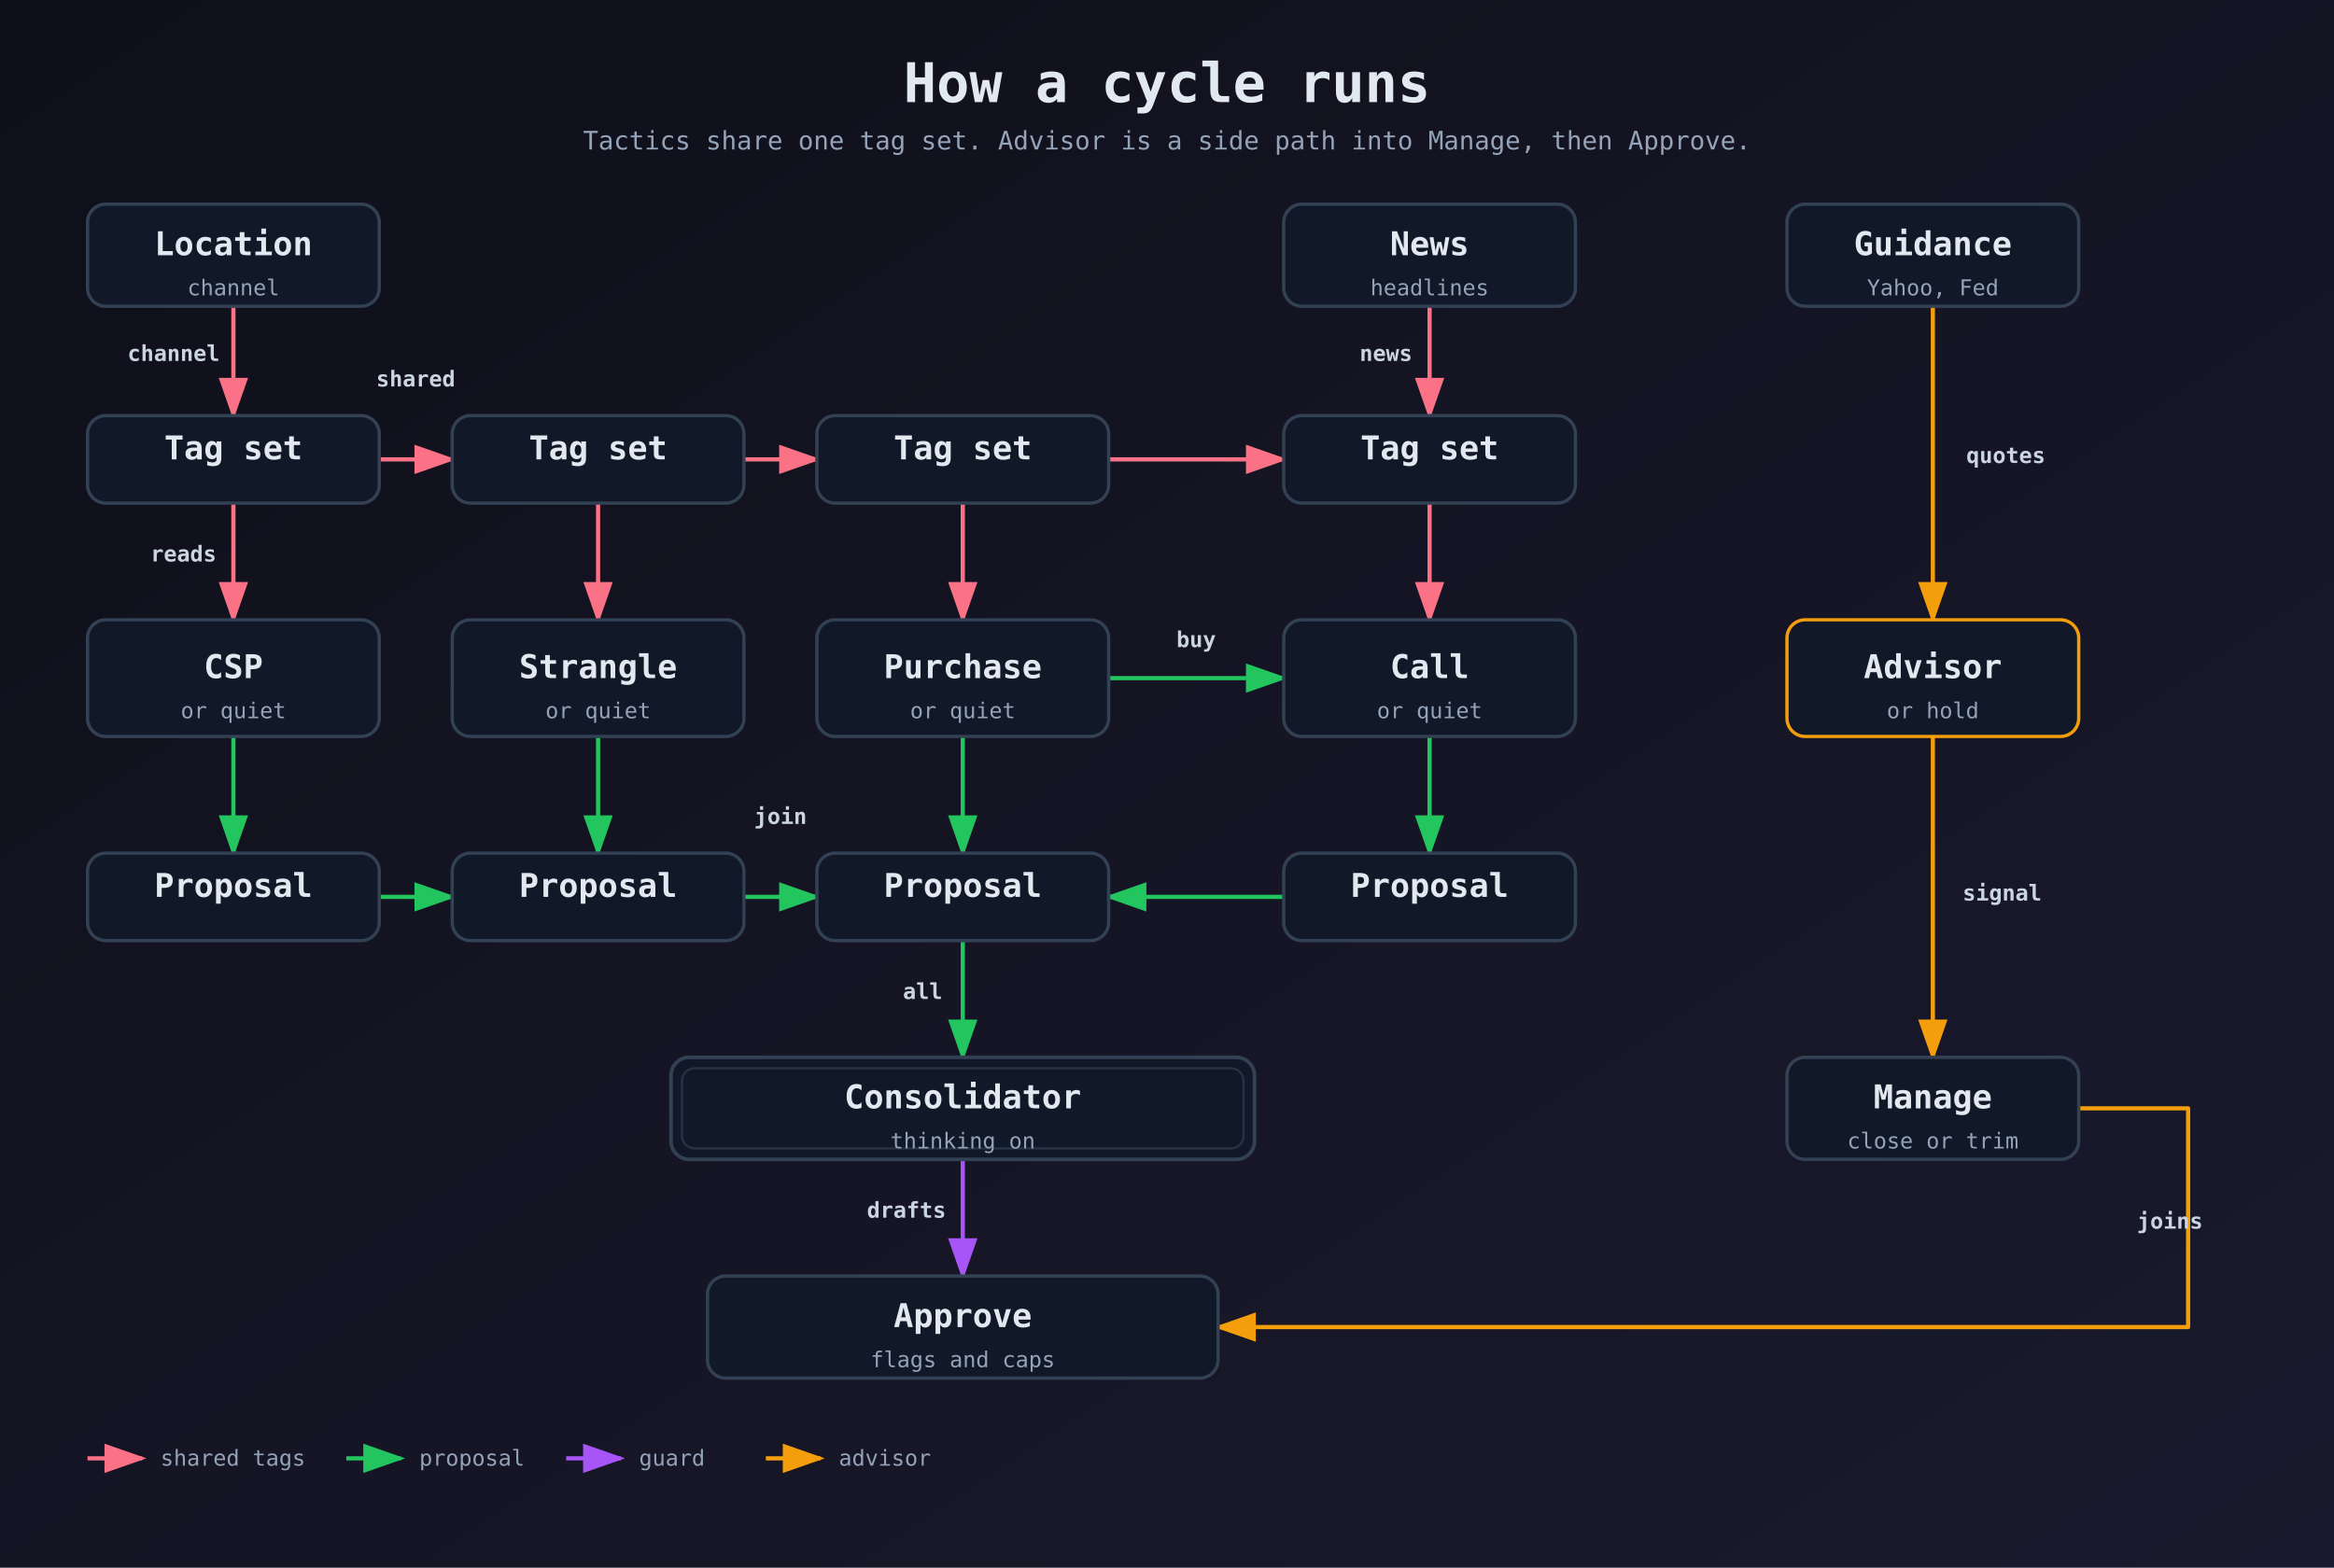
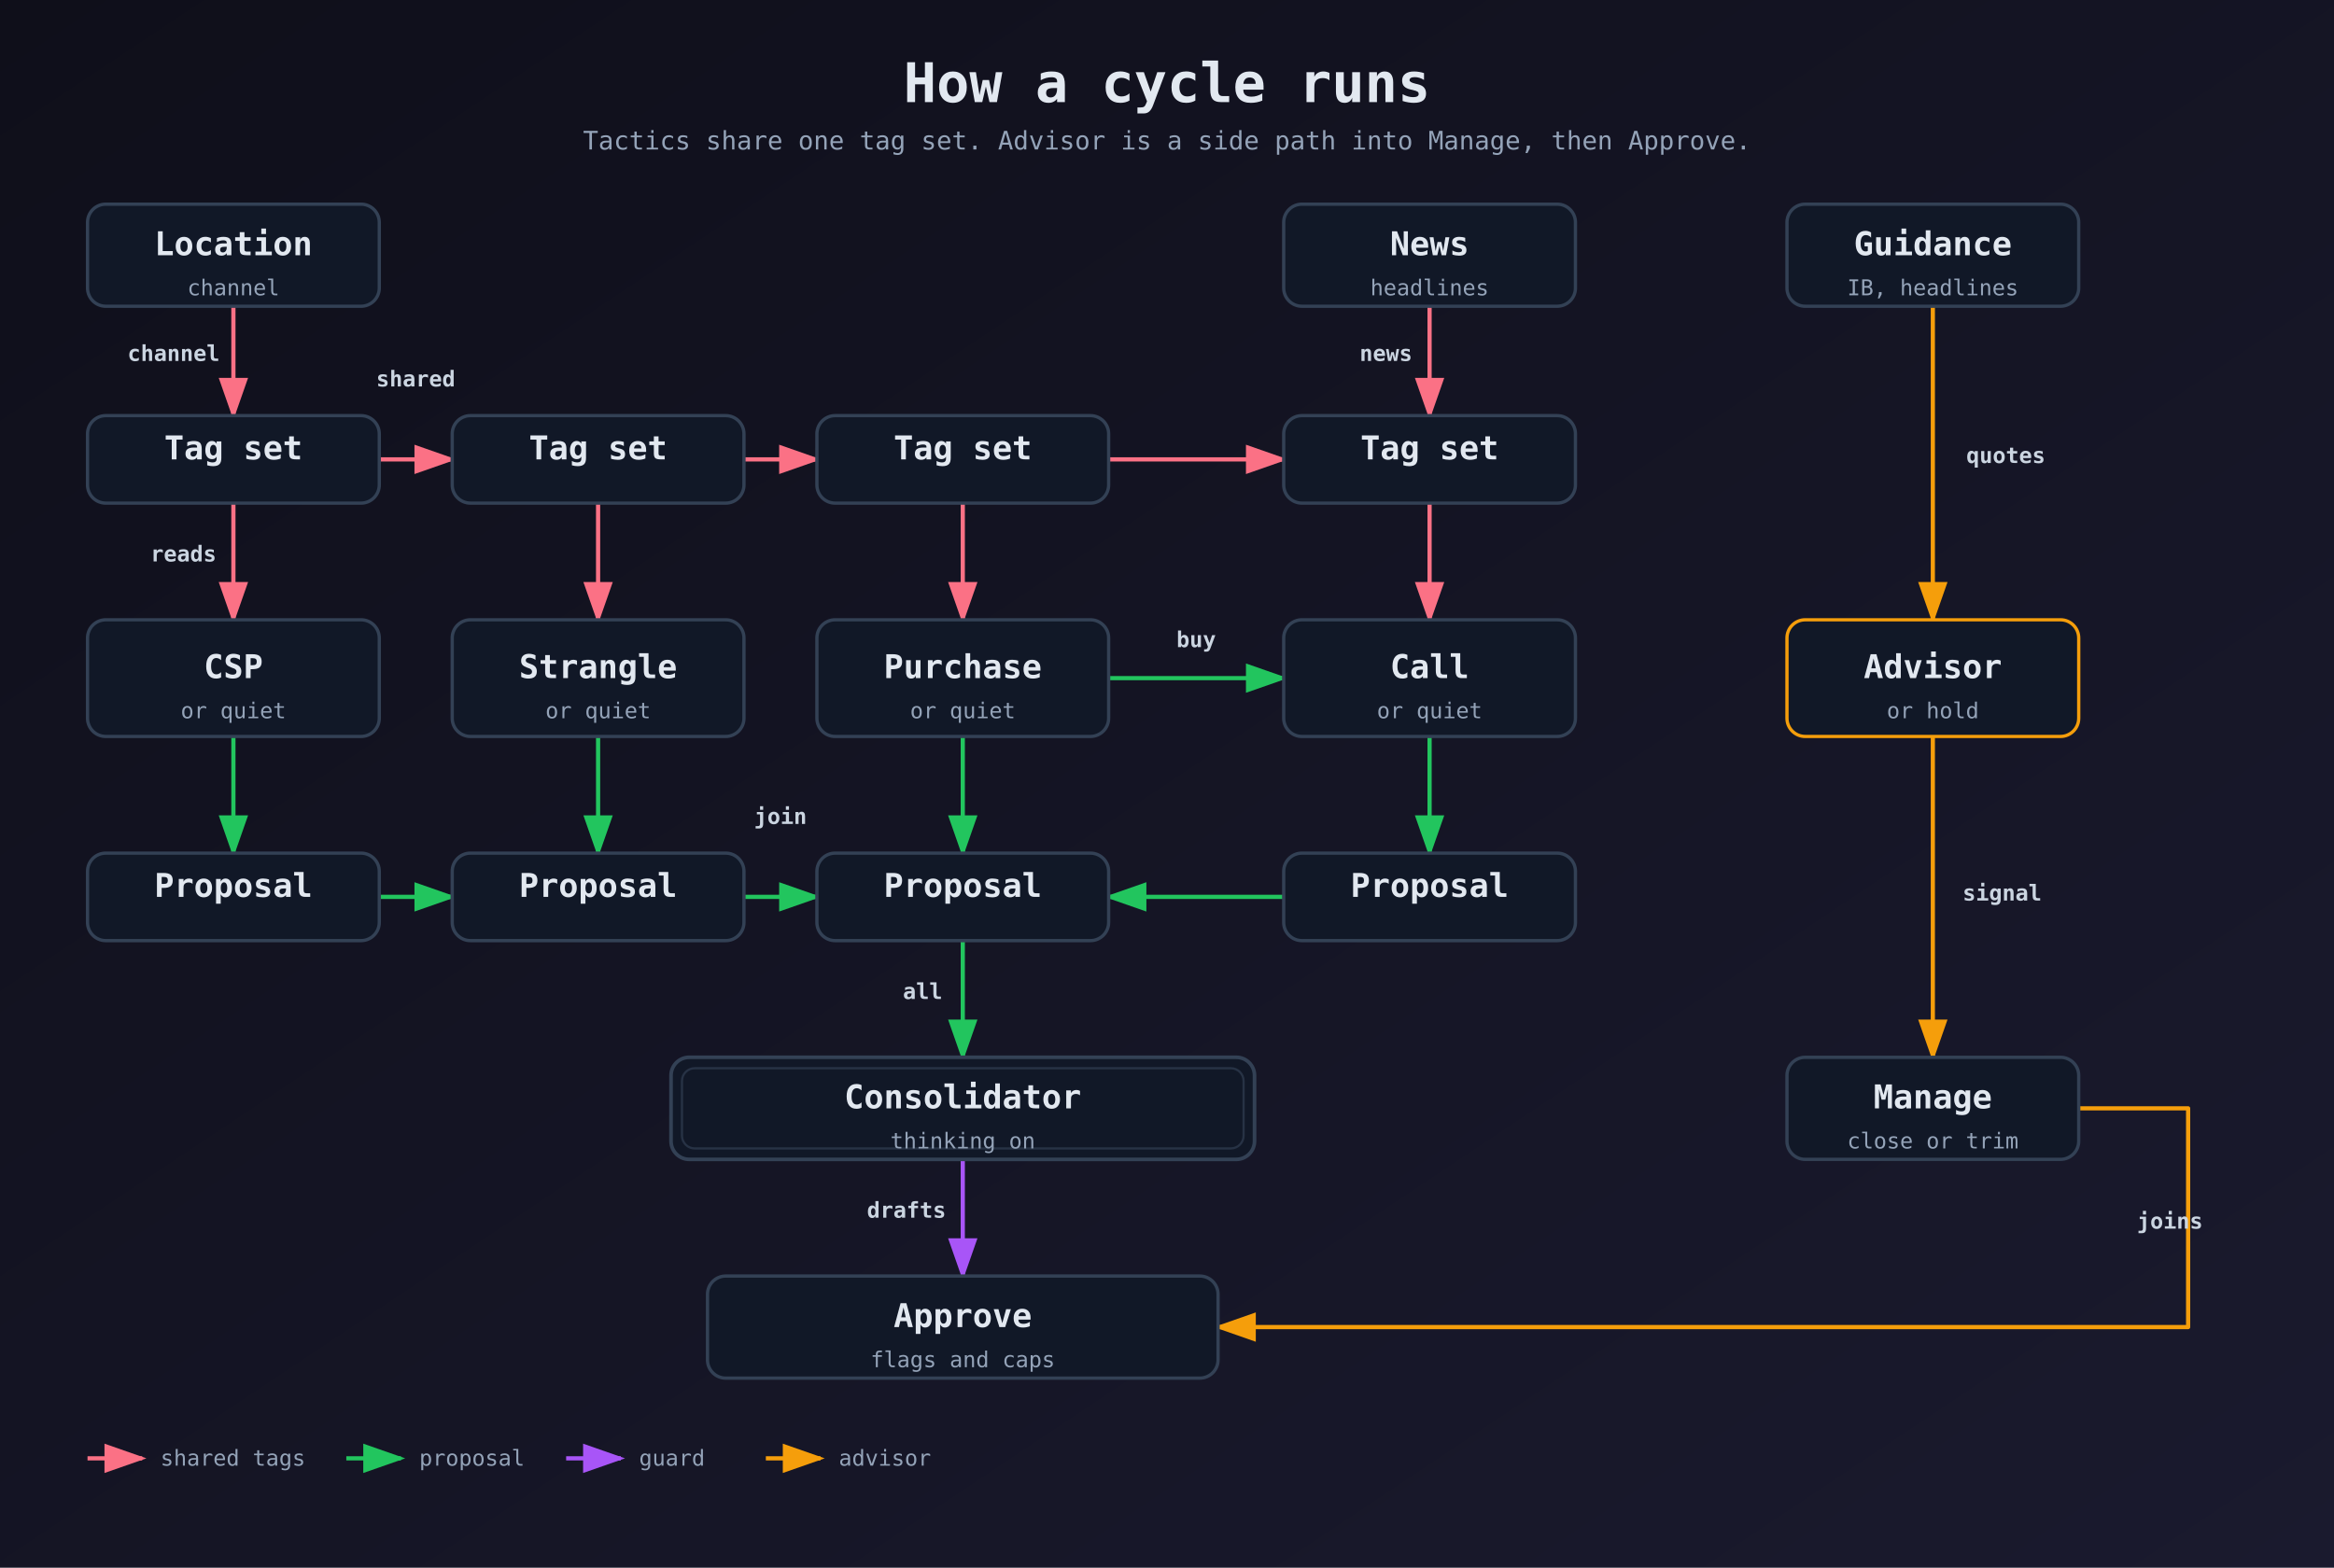
<svg xmlns="http://www.w3.org/2000/svg" viewBox="0 0 1280 860" width="1280" height="860" data-generator="fireworks-tech-graph" data-schema-version="1" data-text-metrics="heuristic-v1" data-style-id="2" data-visual-theme="Dark Terminal" data-diagram-type="agent" data-motion-scene="" data-semantic-profile="generic" data-semantic-valid="true" data-quality-profile="showcase" data-max-bends-per-edge="2" data-max-total-bends="8" data-max-route-stretch="1.35" data-max-bridged-crossings="0" data-min-node-gap="40.0" data-min-container-gutter="20.0" data-min-label-clearance="4.0" data-min-segment-length="16.0">
  <defs>
    <marker id="arrowA" markerWidth="10" markerHeight="7" refX="9" refY="3.5" orient="auto">
      <polygon points="0 0, 10 3.5, 0 7" fill="#a855f7" />
    </marker>
    <marker id="arrowB" markerWidth="10" markerHeight="7" refX="9" refY="3.5" orient="auto">
      <polygon points="0 0, 10 3.5, 0 7" fill="#22c55e" />
    </marker>
    <marker id="arrowC" markerWidth="10" markerHeight="7" refX="9" refY="3.5" orient="auto">
      <polygon points="0 0, 10 3.5, 0 7" fill="#38bdf8" />
    </marker>
    <marker id="arrowE" markerWidth="10" markerHeight="7" refX="9" refY="3.5" orient="auto">
      <polygon points="0 0, 10 3.5, 0 7" fill="#fb7185" />
    </marker>
    <marker id="arrowF" markerWidth="10" markerHeight="7" refX="9" refY="3.5" orient="auto">
      <polygon points="0 0, 10 3.5, 0 7" fill="#f59e0b" />
    </marker>
    <marker id="arrowG" markerWidth="10" markerHeight="7" refX="9" refY="3.5" orient="auto">
      <polygon points="0 0, 10 3.5, 0 7" fill="#f97316" />
    </marker>
    <marker id="arrowH" markerWidth="10" markerHeight="7" refX="9" refY="3.5" orient="auto">
      <polygon points="0 0, 10 3.5, 0 7" fill="#94a3b8" />
    </marker>
    <linearGradient id="terminalGradient" x1="0%" y1="0%" x2="100%" y2="100%">
      <stop offset="0%" stop-color="#0f0f1a" />
      <stop offset="100%" stop-color="#1a1a2e" />
    </linearGradient>
    <filter id="glowBlue" x="-30%" y="-30%" width="160%" height="160%">
      <feDropShadow dx="0" dy="0" stdDeviation="5" flood-color="#3b82f6" flood-opacity="0.65" />
    </filter>
    <filter id="glowPurple" x="-30%" y="-30%" width="160%" height="160%">
      <feDropShadow dx="0" dy="0" stdDeviation="5" flood-color="#a855f7" flood-opacity="0.72" />
    </filter>
    <filter id="glowGreen" x="-30%" y="-30%" width="160%" height="160%">
      <feDropShadow dx="0" dy="0" stdDeviation="5" flood-color="#22c55e" flood-opacity="0.62" />
    </filter>
    <filter id="glowOrange" x="-30%" y="-30%" width="160%" height="160%">
      <feDropShadow dx="0" dy="0" stdDeviation="5" flood-color="#f97316" flood-opacity="0.62" />
    </filter>
    <style>
    text { font-family: 'SF Mono', 'Fira Code', Menlo, 'Microsoft YaHei', 'SimHei', monospace; }
    .title { font-size: 30px; font-weight: 700; fill: #e2e8f0; }
    .subtitle { font-size: 14px; font-weight: 500; fill: #94a3b8; }
    .section { font-size: 13px; font-weight: 700; fill: #38bdf8; letter-spacing: 1.4px; }
    .section-sub { font-size: 12px; font-weight: 500; fill: #64748b; }
    .node-title { font-weight: 700; fill: #e2e8f0; }
    .node-sub { font-size: 12px; font-weight: 500; fill: #94a3b8; }
    .node-type { font-size: 12px; font-weight: 700; fill: #64748b; letter-spacing: 0.08em; }
    .arrow-label { font-size: 12px; font-weight: 600; fill: #cbd5e1; }
    .legend { font-size: 12px; font-weight: 500; fill: #94a3b8; }
    .footnote { font-size: 12px; font-weight: 500; fill: #64748b; }
    .metric-label { font-size: 8.5px; font-weight: 700; fill: #64748b; text-transform: uppercase; }
    .metric-value { font-size: 9.5px; font-weight: 700; fill: #e2e8f0; }
    </style>
  </defs>
  <rect data-graph-role="background" width="1280.0" height="860.0" fill="url(#terminalGradient)" />
  <text x="640.0" y="56" text-anchor="middle" class="title">How a cycle runs</text>
  <text x="640.0" y="82" text-anchor="middle" class="subtitle">Tactics share one tag set. Advisor is a side path into Manage, then Approve.</text>
  <path id="loc-tag" data-graph-role="edge" data-edge-id="loc-tag" data-source="location" data-target="tag1" data-edge-kind="flow" data-topic-id="" data-flow="data" data-motion-role="" data-motion-stage="" data-motion-order="" data-protocol="" data-via="" data-critical-path-id="" data-critical-hop="" data-critical-hops="" data-critical="false" data-bends="0" data-route-stretch="1.0" data-bridges="" d="M 128,168 L 128,228" fill="none" stroke="#fb7185" stroke-width="2.3" stroke-linecap="round" stroke-linejoin="round" marker-end="url(#arrowE)" />
  <path id="news-tag" data-graph-role="edge" data-edge-id="news-tag" data-source="news" data-target="tag4" data-edge-kind="flow" data-topic-id="" data-flow="data" data-motion-role="" data-motion-stage="" data-motion-order="" data-protocol="" data-via="" data-critical-path-id="" data-critical-hop="" data-critical-hops="" data-critical="false" data-bends="0" data-route-stretch="1.0" data-bridges="" d="M 784,168 L 784,228" fill="none" stroke="#fb7185" stroke-width="2.3" stroke-linecap="round" stroke-linejoin="round" marker-end="url(#arrowE)" />
  <path id="tag-a" data-graph-role="edge" data-edge-id="tag-a" data-source="tag1" data-target="tag2" data-edge-kind="flow" data-topic-id="" data-flow="data" data-motion-role="" data-motion-stage="" data-motion-order="" data-protocol="" data-via="" data-critical-path-id="" data-critical-hop="" data-critical-hops="" data-critical="false" data-bends="0" data-route-stretch="1.0" data-bridges="" d="M 208,252 L 248,252" fill="none" stroke="#fb7185" stroke-width="2.3" stroke-linecap="round" stroke-linejoin="round" marker-end="url(#arrowE)" />
  <path id="tag-b" data-graph-role="edge" data-edge-id="tag-b" data-source="tag2" data-target="tag3" data-edge-kind="flow" data-topic-id="" data-flow="data" data-motion-role="" data-motion-stage="" data-motion-order="" data-protocol="" data-via="" data-critical-path-id="" data-critical-hop="" data-critical-hops="" data-critical="false" data-bends="0" data-route-stretch="1.0" data-bridges="" d="M 408,252 L 448,252" fill="none" stroke="#fb7185" stroke-width="2.3" stroke-linecap="round" stroke-linejoin="round" marker-end="url(#arrowE)" />
  <path id="tag-c" data-graph-role="edge" data-edge-id="tag-c" data-source="tag3" data-target="tag4" data-edge-kind="flow" data-topic-id="" data-flow="data" data-motion-role="" data-motion-stage="" data-motion-order="" data-protocol="" data-via="" data-critical-path-id="" data-critical-hop="" data-critical-hops="" data-critical="false" data-bends="0" data-route-stretch="1.0" data-bridges="" d="M 608,252 L 704,252" fill="none" stroke="#fb7185" stroke-width="2.3" stroke-linecap="round" stroke-linejoin="round" marker-end="url(#arrowE)" />
  <path id="read-csp" data-graph-role="edge" data-edge-id="read-csp" data-source="tag1" data-target="csp" data-edge-kind="flow" data-topic-id="" data-flow="data" data-motion-role="" data-motion-stage="" data-motion-order="" data-protocol="" data-via="" data-critical-path-id="" data-critical-hop="" data-critical-hops="" data-critical="false" data-bends="0" data-route-stretch="1.0" data-bridges="" d="M 128,276 L 128,340" fill="none" stroke="#fb7185" stroke-width="2.3" stroke-linecap="round" stroke-linejoin="round" marker-end="url(#arrowE)" />
  <path id="read-strangle" data-graph-role="edge" data-edge-id="read-strangle" data-source="tag2" data-target="strangle" data-edge-kind="flow" data-topic-id="" data-flow="data" data-motion-role="" data-motion-stage="" data-motion-order="" data-protocol="" data-via="" data-critical-path-id="" data-critical-hop="" data-critical-hops="" data-critical="false" data-bends="0" data-route-stretch="1.0" data-bridges="" d="M 328,276 L 328,340" fill="none" stroke="#fb7185" stroke-width="2.3" stroke-linecap="round" stroke-linejoin="round" marker-end="url(#arrowE)" />
  <path id="read-purchase" data-graph-role="edge" data-edge-id="read-purchase" data-source="tag3" data-target="purchase" data-edge-kind="flow" data-topic-id="" data-flow="data" data-motion-role="" data-motion-stage="" data-motion-order="" data-protocol="" data-via="" data-critical-path-id="" data-critical-hop="" data-critical-hops="" data-critical="false" data-bends="0" data-route-stretch="1.0" data-bridges="" d="M 528,276 L 528,340" fill="none" stroke="#fb7185" stroke-width="2.3" stroke-linecap="round" stroke-linejoin="round" marker-end="url(#arrowE)" />
  <path id="read-call" data-graph-role="edge" data-edge-id="read-call" data-source="tag4" data-target="call" data-edge-kind="flow" data-topic-id="" data-flow="data" data-motion-role="" data-motion-stage="" data-motion-order="" data-protocol="" data-via="" data-critical-path-id="" data-critical-hop="" data-critical-hops="" data-critical="false" data-bends="0" data-route-stretch="1.0" data-bridges="" d="M 784,276 L 784,340" fill="none" stroke="#fb7185" stroke-width="2.3" stroke-linecap="round" stroke-linejoin="round" marker-end="url(#arrowE)" />
  <path id="see-buy" data-graph-role="edge" data-edge-id="see-buy" data-source="purchase" data-target="call" data-edge-kind="flow" data-topic-id="" data-flow="write" data-motion-role="" data-motion-stage="" data-motion-order="" data-protocol="" data-via="" data-critical-path-id="" data-critical-hop="" data-critical-hops="" data-critical="false" data-bends="0" data-route-stretch="1.0" data-bridges="" d="M 608,372 L 704,372" fill="none" stroke="#22c55e" stroke-width="2.3" stroke-linecap="round" stroke-linejoin="round" marker-end="url(#arrowB)" />
  <path id="out-csp" data-graph-role="edge" data-edge-id="out-csp" data-source="csp" data-target="prop1" data-edge-kind="flow" data-topic-id="" data-flow="write" data-motion-role="" data-motion-stage="" data-motion-order="" data-protocol="" data-via="" data-critical-path-id="" data-critical-hop="" data-critical-hops="" data-critical="false" data-bends="0" data-route-stretch="1.0" data-bridges="" d="M 128,404 L 128,468" fill="none" stroke="#22c55e" stroke-width="2.3" stroke-linecap="round" stroke-linejoin="round" marker-end="url(#arrowB)" />
  <path id="out-strangle" data-graph-role="edge" data-edge-id="out-strangle" data-source="strangle" data-target="prop2" data-edge-kind="flow" data-topic-id="" data-flow="write" data-motion-role="" data-motion-stage="" data-motion-order="" data-protocol="" data-via="" data-critical-path-id="" data-critical-hop="" data-critical-hops="" data-critical="false" data-bends="0" data-route-stretch="1.0" data-bridges="" d="M 328,404 L 328,468" fill="none" stroke="#22c55e" stroke-width="2.3" stroke-linecap="round" stroke-linejoin="round" marker-end="url(#arrowB)" />
  <path id="out-purchase" data-graph-role="edge" data-edge-id="out-purchase" data-source="purchase" data-target="prop3" data-edge-kind="flow" data-topic-id="" data-flow="write" data-motion-role="" data-motion-stage="" data-motion-order="" data-protocol="" data-via="" data-critical-path-id="" data-critical-hop="" data-critical-hops="" data-critical="false" data-bends="0" data-route-stretch="1.0" data-bridges="" d="M 528,404 L 528,468" fill="none" stroke="#22c55e" stroke-width="2.3" stroke-linecap="round" stroke-linejoin="round" marker-end="url(#arrowB)" />
  <path id="out-call" data-graph-role="edge" data-edge-id="out-call" data-source="call" data-target="prop4" data-edge-kind="flow" data-topic-id="" data-flow="write" data-motion-role="" data-motion-stage="" data-motion-order="" data-protocol="" data-via="" data-critical-path-id="" data-critical-hop="" data-critical-hops="" data-critical="false" data-bends="0" data-route-stretch="1.0" data-bridges="" d="M 784,404 L 784,468" fill="none" stroke="#22c55e" stroke-width="2.3" stroke-linecap="round" stroke-linejoin="round" marker-end="url(#arrowB)" />
  <path id="join-a" data-graph-role="edge" data-edge-id="join-a" data-source="prop1" data-target="prop2" data-edge-kind="flow" data-topic-id="" data-flow="write" data-motion-role="" data-motion-stage="" data-motion-order="" data-protocol="" data-via="" data-critical-path-id="" data-critical-hop="" data-critical-hops="" data-critical="false" data-bends="0" data-route-stretch="1.0" data-bridges="" d="M 208,492 L 248,492" fill="none" stroke="#22c55e" stroke-width="2.3" stroke-linecap="round" stroke-linejoin="round" marker-end="url(#arrowB)" />
  <path id="join-b" data-graph-role="edge" data-edge-id="join-b" data-source="prop2" data-target="prop3" data-edge-kind="flow" data-topic-id="" data-flow="write" data-motion-role="" data-motion-stage="" data-motion-order="" data-protocol="" data-via="" data-critical-path-id="" data-critical-hop="" data-critical-hops="" data-critical="false" data-bends="0" data-route-stretch="1.0" data-bridges="" d="M 408,492 L 448,492" fill="none" stroke="#22c55e" stroke-width="2.3" stroke-linecap="round" stroke-linejoin="round" marker-end="url(#arrowB)" />
  <path id="join-c" data-graph-role="edge" data-edge-id="join-c" data-source="prop4" data-target="prop3" data-edge-kind="flow" data-topic-id="" data-flow="write" data-motion-role="" data-motion-stage="" data-motion-order="" data-protocol="" data-via="" data-critical-path-id="" data-critical-hop="" data-critical-hops="" data-critical="false" data-bends="0" data-route-stretch="1.0" data-bridges="" d="M 704,492 L 608,492" fill="none" stroke="#22c55e" stroke-width="2.3" stroke-linecap="round" stroke-linejoin="round" marker-end="url(#arrowB)" />
  <path id="to-con" data-graph-role="edge" data-edge-id="to-con" data-source="prop3" data-target="consolidator" data-edge-kind="flow" data-topic-id="" data-flow="write" data-motion-role="" data-motion-stage="" data-motion-order="" data-protocol="" data-via="" data-critical-path-id="" data-critical-hop="" data-critical-hops="" data-critical="false" data-bends="0" data-route-stretch="1.0" data-bridges="" d="M 528,516 L 528,580" fill="none" stroke="#22c55e" stroke-width="2.3" stroke-linecap="round" stroke-linejoin="round" marker-end="url(#arrowB)" />
  <path id="to-approve" data-graph-role="edge" data-edge-id="to-approve" data-source="consolidator" data-target="approve" data-edge-kind="flow" data-topic-id="" data-flow="control" data-motion-role="" data-motion-stage="" data-motion-order="" data-protocol="" data-via="" data-critical-path-id="" data-critical-hop="" data-critical-hops="" data-critical="false" data-bends="0" data-route-stretch="1.0" data-bridges="" d="M 528,636 L 528,700" fill="none" stroke="#a855f7" stroke-width="2.3" stroke-linecap="round" stroke-linejoin="round" marker-end="url(#arrowA)" />
  <path id="guide-advisor" data-graph-role="edge" data-edge-id="guide-advisor" data-source="guidance" data-target="advisor" data-edge-kind="flow" data-topic-id="" data-flow="data" data-motion-role="" data-motion-stage="" data-motion-order="" data-protocol="" data-via="" data-critical-path-id="" data-critical-hop="" data-critical-hops="" data-critical="false" data-bends="0" data-route-stretch="1.0" data-bridges="" d="M 1060,168 L 1060,340" fill="none" stroke="#f59e0b" stroke-width="2.3" stroke-linecap="round" stroke-linejoin="round" marker-end="url(#arrowF)" />
  <path id="advisor-manage" data-graph-role="edge" data-edge-id="advisor-manage" data-source="advisor" data-target="manage" data-edge-kind="flow" data-topic-id="" data-flow="write" data-motion-role="" data-motion-stage="" data-motion-order="" data-protocol="" data-via="" data-critical-path-id="" data-critical-hop="" data-critical-hops="" data-critical="false" data-bends="0" data-route-stretch="1.0" data-bridges="" d="M 1060,404 L 1060,580" fill="none" stroke="#f59e0b" stroke-width="2.3" stroke-linecap="round" stroke-linejoin="round" marker-end="url(#arrowF)" />
  <path id="manage-approve" data-graph-role="edge" data-edge-id="manage-approve" data-source="manage" data-target="approve" data-edge-kind="flow" data-topic-id="" data-flow="control" data-motion-role="" data-motion-stage="" data-motion-order="" data-protocol="" data-via="" data-critical-path-id="" data-critical-hop="" data-critical-hops="" data-critical="false" data-bends="2" data-route-stretch="1.2" data-bridges="" d="M 1140,608 L 1200,608 L 1200,728 L 668,728" fill="none" stroke="#f59e0b" stroke-width="2.3" stroke-linecap="round" stroke-linejoin="round" marker-end="url(#arrowF)" />
  <g id="node-location" data-graph-role="node" data-node-id="location" data-semantic-role="rect" data-motion-role="" data-motion-stage="" data-motion-order="" data-parent="" data-deployment-id="" data-topic-id="" data-span-id="" data-station-order="" data-status="" data-start-ms="" data-duration-ms="" data-parent-span="" data-graph-bounds="48,112,208,168">
    <rect x="48.0" y="112.0" width="160.0" height="56.0" rx="10.0" fill="#111827" stroke="#334155" stroke-width="1.8" />
    <text x="128.0" y="140.0" text-anchor="middle" class="node-title" font-size="18.0">Location</text>
    <text x="128.0" y="162.0" text-anchor="middle" class="node-sub">channel</text>
  </g>
  <g id="node-news" data-graph-role="node" data-node-id="news" data-semantic-role="rect" data-motion-role="" data-motion-stage="" data-motion-order="" data-parent="" data-deployment-id="" data-topic-id="" data-span-id="" data-station-order="" data-status="" data-start-ms="" data-duration-ms="" data-parent-span="" data-graph-bounds="704,112,864,168">
    <rect x="704.0" y="112.0" width="160.0" height="56.0" rx="10.0" fill="#111827" stroke="#334155" stroke-width="1.8" />
    <text x="784.0" y="140.0" text-anchor="middle" class="node-title" font-size="18.0">News</text>
    <text x="784.0" y="162.0" text-anchor="middle" class="node-sub">headlines</text>
  </g>
  <g id="node-tag1" data-graph-role="node" data-node-id="tag1" data-semantic-role="rect" data-motion-role="" data-motion-stage="" data-motion-order="" data-parent="" data-deployment-id="" data-topic-id="" data-span-id="" data-station-order="" data-status="" data-start-ms="" data-duration-ms="" data-parent-span="" data-graph-bounds="48,228,208,276">
    <rect x="48.0" y="228.0" width="160.0" height="48.0" rx="10.0" fill="#111827" stroke="#334155" stroke-width="1.8" />
    <text x="128.0" y="252.0" text-anchor="middle" class="node-title" font-size="18.0">Tag set</text>
  </g>
  <g id="node-tag2" data-graph-role="node" data-node-id="tag2" data-semantic-role="rect" data-motion-role="" data-motion-stage="" data-motion-order="" data-parent="" data-deployment-id="" data-topic-id="" data-span-id="" data-station-order="" data-status="" data-start-ms="" data-duration-ms="" data-parent-span="" data-graph-bounds="248,228,408,276">
    <rect x="248.0" y="228.0" width="160.0" height="48.0" rx="10.0" fill="#111827" stroke="#334155" stroke-width="1.8" />
    <text x="328.0" y="252.0" text-anchor="middle" class="node-title" font-size="18.0">Tag set</text>
  </g>
  <g id="node-tag3" data-graph-role="node" data-node-id="tag3" data-semantic-role="rect" data-motion-role="" data-motion-stage="" data-motion-order="" data-parent="" data-deployment-id="" data-topic-id="" data-span-id="" data-station-order="" data-status="" data-start-ms="" data-duration-ms="" data-parent-span="" data-graph-bounds="448,228,608,276">
    <rect x="448.0" y="228.0" width="160.0" height="48.0" rx="10.0" fill="#111827" stroke="#334155" stroke-width="1.8" />
    <text x="528.0" y="252.0" text-anchor="middle" class="node-title" font-size="18.0">Tag set</text>
  </g>
  <g id="node-tag4" data-graph-role="node" data-node-id="tag4" data-semantic-role="rect" data-motion-role="" data-motion-stage="" data-motion-order="" data-parent="" data-deployment-id="" data-topic-id="" data-span-id="" data-station-order="" data-status="" data-start-ms="" data-duration-ms="" data-parent-span="" data-graph-bounds="704,228,864,276">
    <rect x="704.0" y="228.0" width="160.0" height="48.0" rx="10.0" fill="#111827" stroke="#334155" stroke-width="1.8" />
    <text x="784.0" y="252.0" text-anchor="middle" class="node-title" font-size="18.0">Tag set</text>
  </g>
  <g id="node-csp" data-graph-role="node" data-node-id="csp" data-semantic-role="rect" data-motion-role="" data-motion-stage="" data-motion-order="" data-parent="" data-deployment-id="" data-topic-id="" data-span-id="" data-station-order="" data-status="" data-start-ms="" data-duration-ms="" data-parent-span="" data-graph-bounds="48,340,208,404">
    <rect x="48.0" y="340.0" width="160.0" height="64.0" rx="10.0" fill="#111827" stroke="#334155" stroke-width="1.8" />
    <text x="128.0" y="372.0" text-anchor="middle" class="node-title" font-size="18.0">CSP</text>
    <text x="128.0" y="394.0" text-anchor="middle" class="node-sub">or quiet</text>
  </g>
  <g id="node-strangle" data-graph-role="node" data-node-id="strangle" data-semantic-role="rect" data-motion-role="" data-motion-stage="" data-motion-order="" data-parent="" data-deployment-id="" data-topic-id="" data-span-id="" data-station-order="" data-status="" data-start-ms="" data-duration-ms="" data-parent-span="" data-graph-bounds="248,340,408,404">
    <rect x="248.0" y="340.0" width="160.0" height="64.0" rx="10.0" fill="#111827" stroke="#334155" stroke-width="1.8" />
    <text x="328.0" y="372.0" text-anchor="middle" class="node-title" font-size="18.0">Strangle</text>
    <text x="328.0" y="394.0" text-anchor="middle" class="node-sub">or quiet</text>
  </g>
  <g id="node-purchase" data-graph-role="node" data-node-id="purchase" data-semantic-role="rect" data-motion-role="" data-motion-stage="" data-motion-order="" data-parent="" data-deployment-id="" data-topic-id="" data-span-id="" data-station-order="" data-status="" data-start-ms="" data-duration-ms="" data-parent-span="" data-graph-bounds="448,340,608,404">
    <rect x="448.0" y="340.0" width="160.0" height="64.0" rx="10.0" fill="#111827" stroke="#334155" stroke-width="1.8" />
    <text x="528.0" y="372.0" text-anchor="middle" class="node-title" font-size="18.0">Purchase</text>
    <text x="528.0" y="394.0" text-anchor="middle" class="node-sub">or quiet</text>
  </g>
  <g id="node-call" data-graph-role="node" data-node-id="call" data-semantic-role="rect" data-motion-role="" data-motion-stage="" data-motion-order="" data-parent="" data-deployment-id="" data-topic-id="" data-span-id="" data-station-order="" data-status="" data-start-ms="" data-duration-ms="" data-parent-span="" data-graph-bounds="704,340,864,404">
    <rect x="704.0" y="340.0" width="160.0" height="64.0" rx="10.0" fill="#111827" stroke="#334155" stroke-width="1.8" />
    <text x="784.0" y="372.0" text-anchor="middle" class="node-title" font-size="18.0">Call</text>
    <text x="784.0" y="394.0" text-anchor="middle" class="node-sub">or quiet</text>
  </g>
  <g id="node-prop1" data-graph-role="node" data-node-id="prop1" data-semantic-role="rect" data-motion-role="" data-motion-stage="" data-motion-order="" data-parent="" data-deployment-id="" data-topic-id="" data-span-id="" data-station-order="" data-status="" data-start-ms="" data-duration-ms="" data-parent-span="" data-graph-bounds="48,468,208,516">
    <rect x="48.0" y="468.0" width="160.0" height="48.0" rx="10.0" fill="#111827" stroke="#334155" stroke-width="1.8" />
    <text x="128.0" y="492.0" text-anchor="middle" class="node-title" font-size="18.0">Proposal</text>
  </g>
  <g id="node-prop2" data-graph-role="node" data-node-id="prop2" data-semantic-role="rect" data-motion-role="" data-motion-stage="" data-motion-order="" data-parent="" data-deployment-id="" data-topic-id="" data-span-id="" data-station-order="" data-status="" data-start-ms="" data-duration-ms="" data-parent-span="" data-graph-bounds="248,468,408,516">
    <rect x="248.0" y="468.0" width="160.0" height="48.0" rx="10.0" fill="#111827" stroke="#334155" stroke-width="1.8" />
    <text x="328.0" y="492.0" text-anchor="middle" class="node-title" font-size="18.0">Proposal</text>
  </g>
  <g id="node-prop3" data-graph-role="node" data-node-id="prop3" data-semantic-role="rect" data-motion-role="" data-motion-stage="" data-motion-order="" data-parent="" data-deployment-id="" data-topic-id="" data-span-id="" data-station-order="" data-status="" data-start-ms="" data-duration-ms="" data-parent-span="" data-graph-bounds="448,468,608,516">
    <rect x="448.0" y="468.0" width="160.0" height="48.0" rx="10.0" fill="#111827" stroke="#334155" stroke-width="1.8" />
    <text x="528.0" y="492.0" text-anchor="middle" class="node-title" font-size="18.0">Proposal</text>
  </g>
  <g id="node-prop4" data-graph-role="node" data-node-id="prop4" data-semantic-role="rect" data-motion-role="" data-motion-stage="" data-motion-order="" data-parent="" data-deployment-id="" data-topic-id="" data-span-id="" data-station-order="" data-status="" data-start-ms="" data-duration-ms="" data-parent-span="" data-graph-bounds="704,468,864,516">
    <rect x="704.0" y="468.0" width="160.0" height="48.0" rx="10.0" fill="#111827" stroke="#334155" stroke-width="1.8" />
    <text x="784.0" y="492.0" text-anchor="middle" class="node-title" font-size="18.0">Proposal</text>
  </g>
  <g id="node-consolidator" data-graph-role="node" data-node-id="consolidator" data-semantic-role="double_rect" data-motion-role="" data-motion-stage="" data-motion-order="" data-parent="" data-deployment-id="" data-topic-id="" data-span-id="" data-station-order="" data-status="" data-start-ms="" data-duration-ms="" data-parent-span="" data-graph-bounds="368,580,688,636">
    <rect x="368.0" y="580.0" width="320.0" height="56.0" rx="10.0" fill="#111827" stroke="#334155" stroke-width="2.0" />
    <rect x="374.0" y="586.0" width="308.0" height="44.0" rx="7.0" fill="none" stroke="#334155" stroke-width="1.2" opacity="0.65" />
    <text x="528.0" y="608.0" text-anchor="middle" class="node-title" font-size="18.0">Consolidator</text>
    <text x="528.0" y="630.0" text-anchor="middle" class="node-sub">thinking on</text>
  </g>
  <g id="node-guidance" data-graph-role="node" data-node-id="guidance" data-semantic-role="rect" data-motion-role="" data-motion-stage="" data-motion-order="" data-parent="" data-deployment-id="" data-topic-id="" data-span-id="" data-station-order="" data-status="" data-start-ms="" data-duration-ms="" data-parent-span="" data-graph-bounds="980,112,1140,168">
    <rect x="980.0" y="112.0" width="160.0" height="56.0" rx="10.0" fill="#111827" stroke="#334155" stroke-width="1.8" />
    <text x="1060.0" y="140.0" text-anchor="middle" class="node-title" font-size="18.0">Guidance</text>
-     <text x="1060.0" y="162.0" text-anchor="middle" class="node-sub">Yahoo, Fed</text>
+     <text x="1060.0" y="162.0" text-anchor="middle" class="node-sub">IB, headlines</text>
  </g>
  <g id="node-advisor" data-graph-role="node" data-node-id="advisor" data-semantic-role="rect" data-motion-role="" data-motion-stage="" data-motion-order="" data-parent="" data-deployment-id="" data-topic-id="" data-span-id="" data-station-order="" data-status="" data-start-ms="" data-duration-ms="" data-parent-span="" data-graph-bounds="980,340,1140,404">
    <rect x="980.0" y="340.0" width="160.0" height="64.0" rx="10.0" fill="#111827" stroke="#f59e0b" stroke-width="1.8" />
    <text x="1060.0" y="372.0" text-anchor="middle" class="node-title" font-size="18.0">Advisor</text>
    <text x="1060.0" y="394.0" text-anchor="middle" class="node-sub">or hold</text>
  </g>
  <g id="node-manage" data-graph-role="node" data-node-id="manage" data-semantic-role="rect" data-motion-role="" data-motion-stage="" data-motion-order="" data-parent="" data-deployment-id="" data-topic-id="" data-span-id="" data-station-order="" data-status="" data-start-ms="" data-duration-ms="" data-parent-span="" data-graph-bounds="980,580,1140,636">
    <rect x="980.0" y="580.0" width="160.0" height="56.0" rx="10.0" fill="#111827" stroke="#334155" stroke-width="1.8" />
    <text x="1060.0" y="608.0" text-anchor="middle" class="node-title" font-size="18.0">Manage</text>
    <text x="1060.0" y="630.0" text-anchor="middle" class="node-sub">close or trim</text>
  </g>
  <g id="node-approve" data-graph-role="node" data-node-id="approve" data-semantic-role="rect" data-motion-role="" data-motion-stage="" data-motion-order="" data-parent="" data-deployment-id="" data-topic-id="" data-span-id="" data-station-order="" data-status="" data-start-ms="" data-duration-ms="" data-parent-span="" data-graph-bounds="388,700,668,756">
    <rect x="388.0" y="700.0" width="280.0" height="56.0" rx="10.0" fill="#111827" stroke="#334155" stroke-width="1.8" />
    <text x="528.0" y="728.0" text-anchor="middle" class="node-title" font-size="18.0">Approve</text>
    <text x="528.0" y="750.0" text-anchor="middle" class="node-sub">flags and caps</text>
  </g>
  <g id="loc-tag-label" data-graph-role="label" data-owner="loc-tag" data-graph-bounds="65.4,184,125,204">
    <text x="95.2" y="198.0" text-anchor="middle" class="arrow-label">channel</text>
  </g>
  <g id="news-tag-label" data-graph-role="label" data-owner="news-tag" data-graph-bounds="739.16,184,781,204">
    <text x="760.08" y="198.0" text-anchor="middle" class="arrow-label">news</text>
  </g>
  <g id="tag-a-label" data-graph-role="label" data-owner="tag-a" data-graph-bounds="200.12,198,255.88,218">
    <text x="228.0" y="212.0" text-anchor="middle" class="arrow-label">shared</text>
  </g>
  <g id="read-csp-label" data-graph-role="label" data-owner="read-csp" data-graph-bounds="76.2,294,125,314">
    <text x="100.6" y="308.0" text-anchor="middle" class="arrow-label">reads</text>
  </g>
  <g id="see-buy-label" data-graph-role="label" data-owner="see-buy" data-graph-bounds="638,341,674,361">
    <text x="656.0" y="355.0" text-anchor="middle" class="arrow-label">buy</text>
  </g>
  <g id="join-b-label" data-graph-role="label" data-owner="join-b" data-graph-bounds="408.64,438,447.36,458">
    <text x="428.0" y="452.0" text-anchor="middle" class="arrow-label">join</text>
  </g>
  <g id="to-con-label" data-graph-role="label" data-owner="to-con" data-graph-bounds="488,534,524,554">
    <text x="506.0" y="548.0" text-anchor="middle" class="arrow-label">all</text>
  </g>
  <g id="to-approve-label" data-graph-role="label" data-owner="to-approve" data-graph-bounds="469.24,654,525,674">
    <text x="497.12" y="668.0" text-anchor="middle" class="arrow-label">drafts</text>
  </g>
  <g id="guide-advisor-label" data-graph-role="label" data-owner="guide-advisor" data-graph-bounds="1072,240,1128,260">
    <text x="1100.0" y="254.0" text-anchor="middle" class="arrow-label">quotes</text>
  </g>
  <g id="advisor-manage-label" data-graph-role="label" data-owner="advisor-manage" data-graph-bounds="1072,480,1124,500">
    <text x="1098.0" y="494.0" text-anchor="middle" class="arrow-label">signal</text>
  </g>
  <g id="manage-approve-label" data-graph-role="label" data-owner="manage-approve" data-graph-bounds="1164,660,1216,680">
    <text x="1190.0" y="674.0" text-anchor="middle" class="arrow-label">joins</text>
  </g>
  <g id="legend" data-graph-role="legend">
    <rect id="legend-zone" data-graph-role="reserved" data-reserved-kind="legend" x="38" y="786" width="520" height="46" rx="10" fill="none" stroke="none" />
    <line data-graph-role="decoration" x1="48.0" y1="800.0" x2="78.0" y2="800.0" stroke="#fb7185" stroke-width="2.3" marker-end="url(#arrowE)" />
    <text data-graph-role="decoration" x="88.0" y="804.0" class="legend">shared tags</text>
    <line data-graph-role="decoration" x1="189.92" y1="800.0" x2="219.92" y2="800.0" stroke="#22c55e" stroke-width="2.3" marker-end="url(#arrowB)" />
    <text data-graph-role="decoration" x="229.92" y="804.0" class="legend">proposal</text>
    <line data-graph-role="decoration" x1="310.48" y1="800.0" x2="340.48" y2="800.0" stroke="#a855f7" stroke-width="2.3" marker-end="url(#arrowA)" />
    <text data-graph-role="decoration" x="350.48" y="804.0" class="legend">guard</text>
    <line data-graph-role="decoration" x1="420.0" y1="800.0" x2="450.0" y2="800.0" stroke="#f59e0b" stroke-width="2.3" marker-end="url(#arrowF)" />
    <text data-graph-role="decoration" x="460.0" y="804.0" class="legend">advisor</text>
  </g>
</svg>
